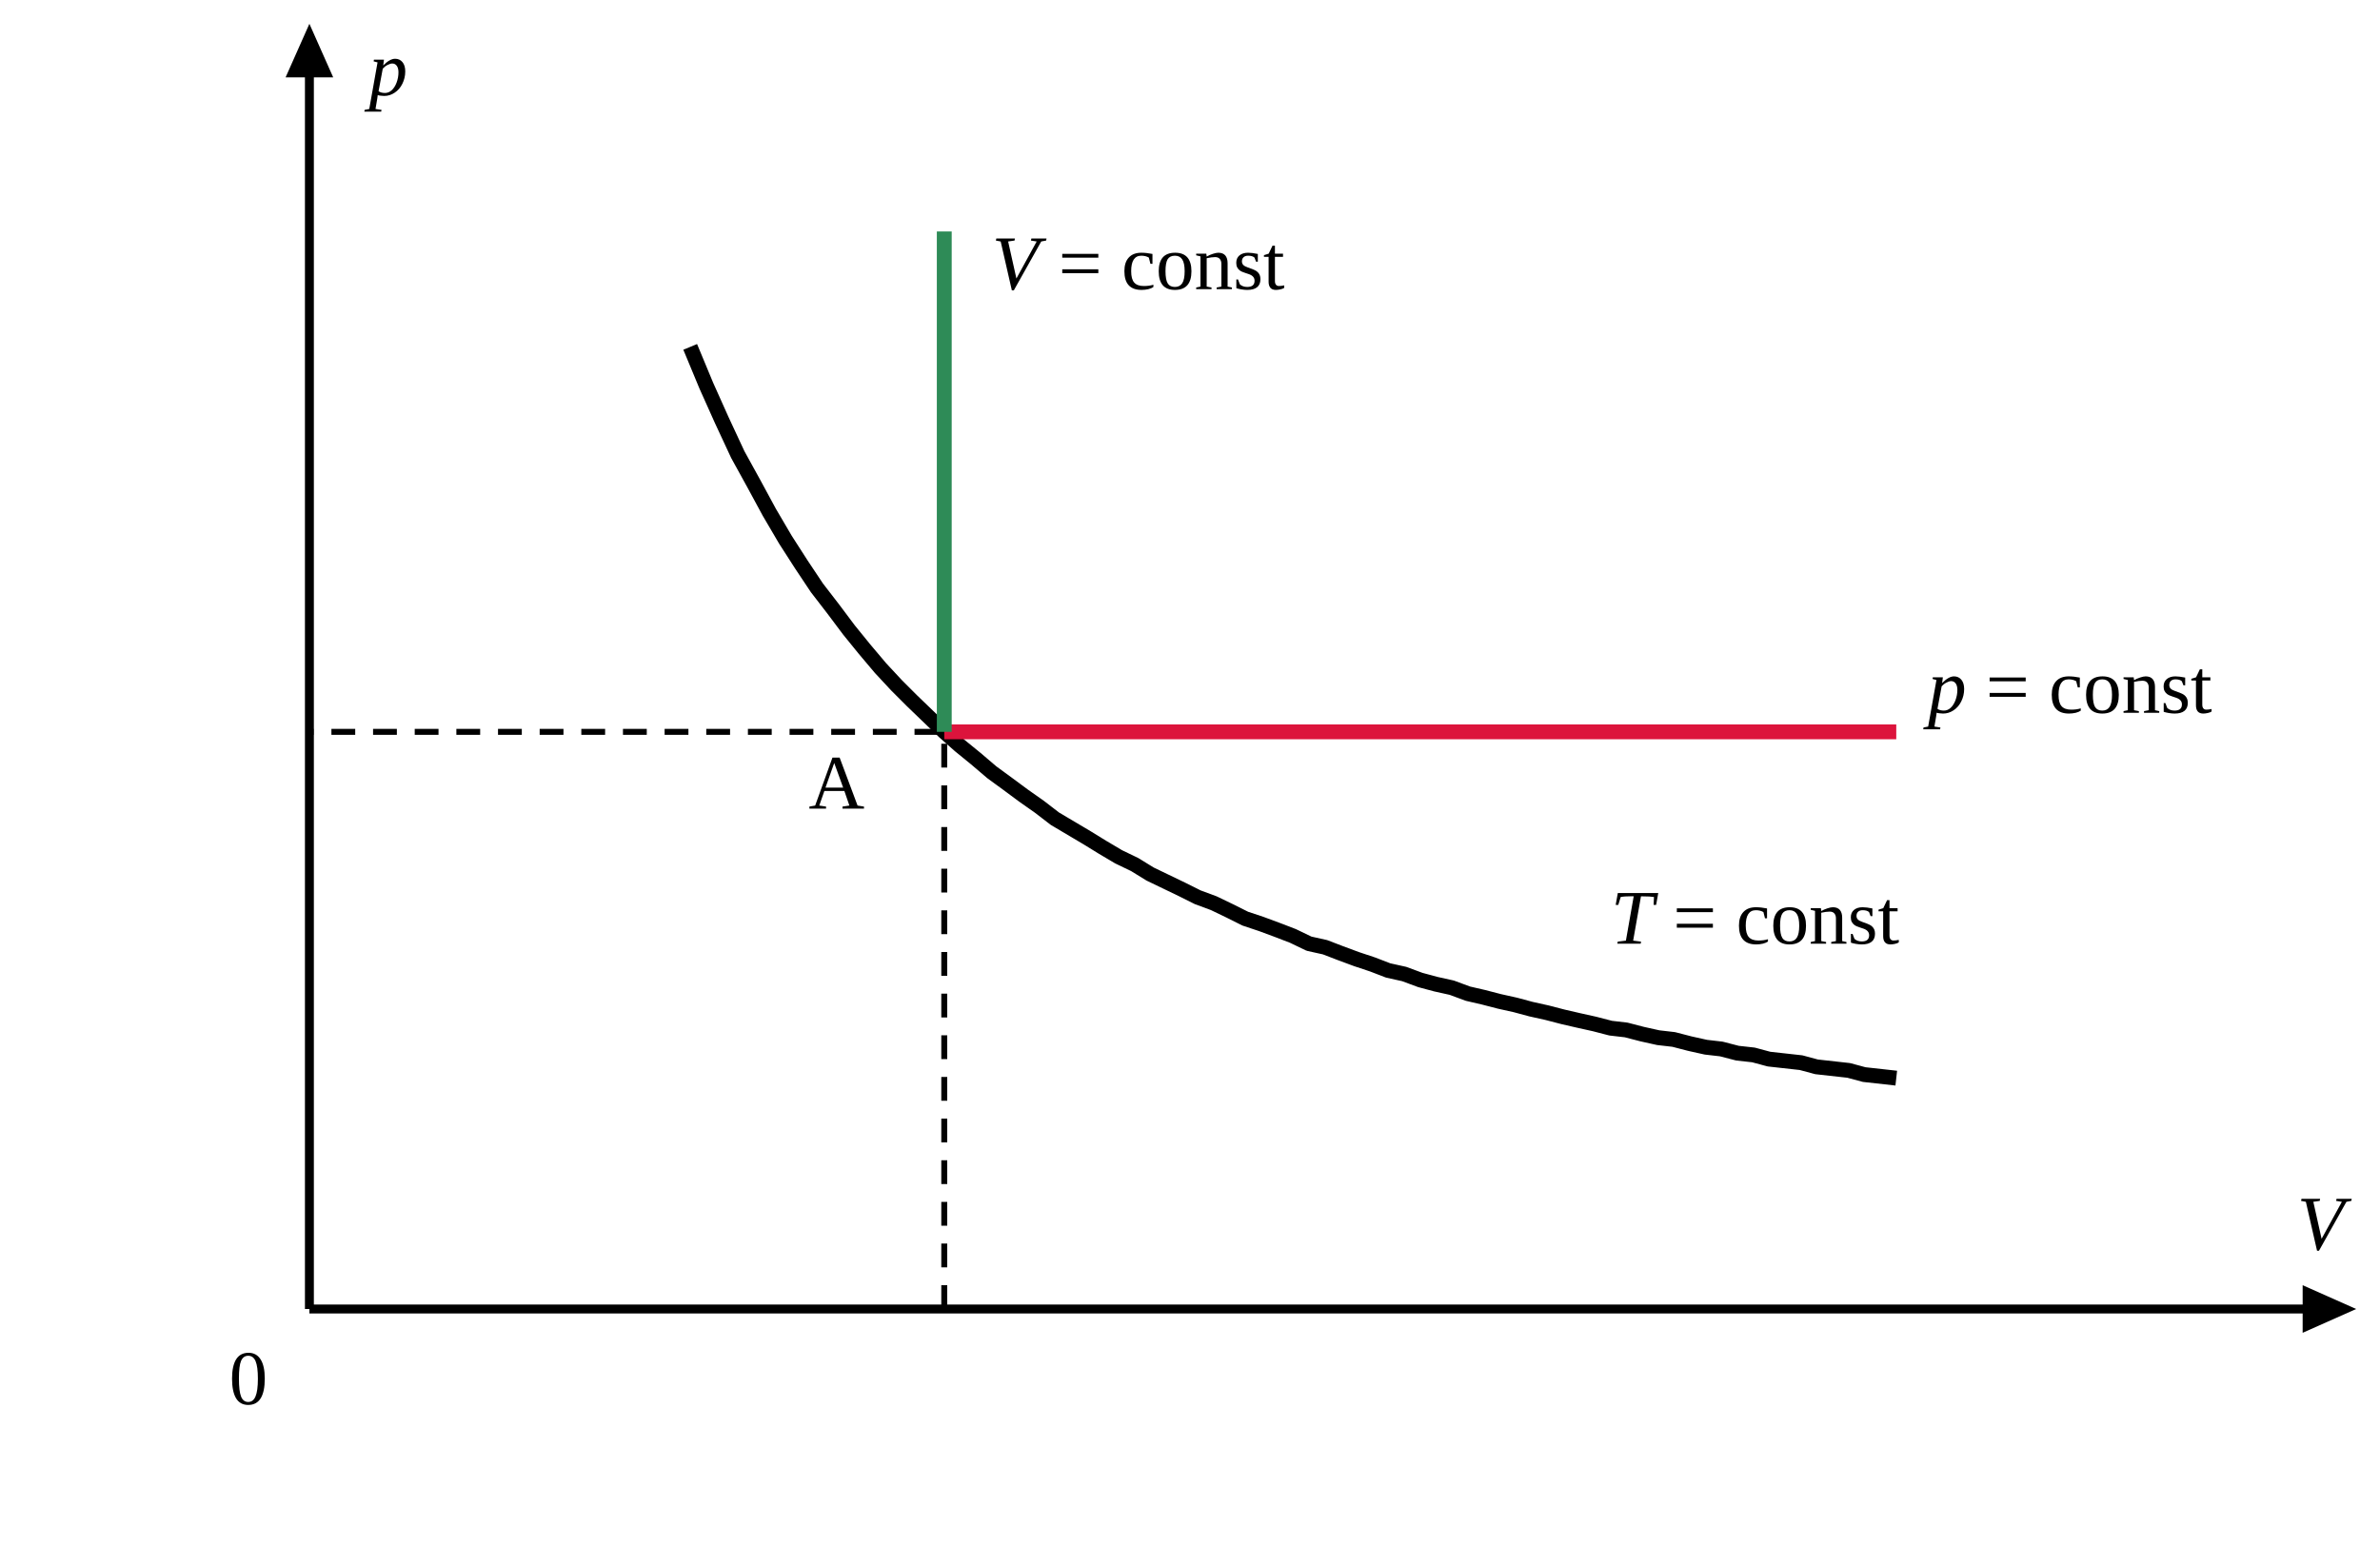
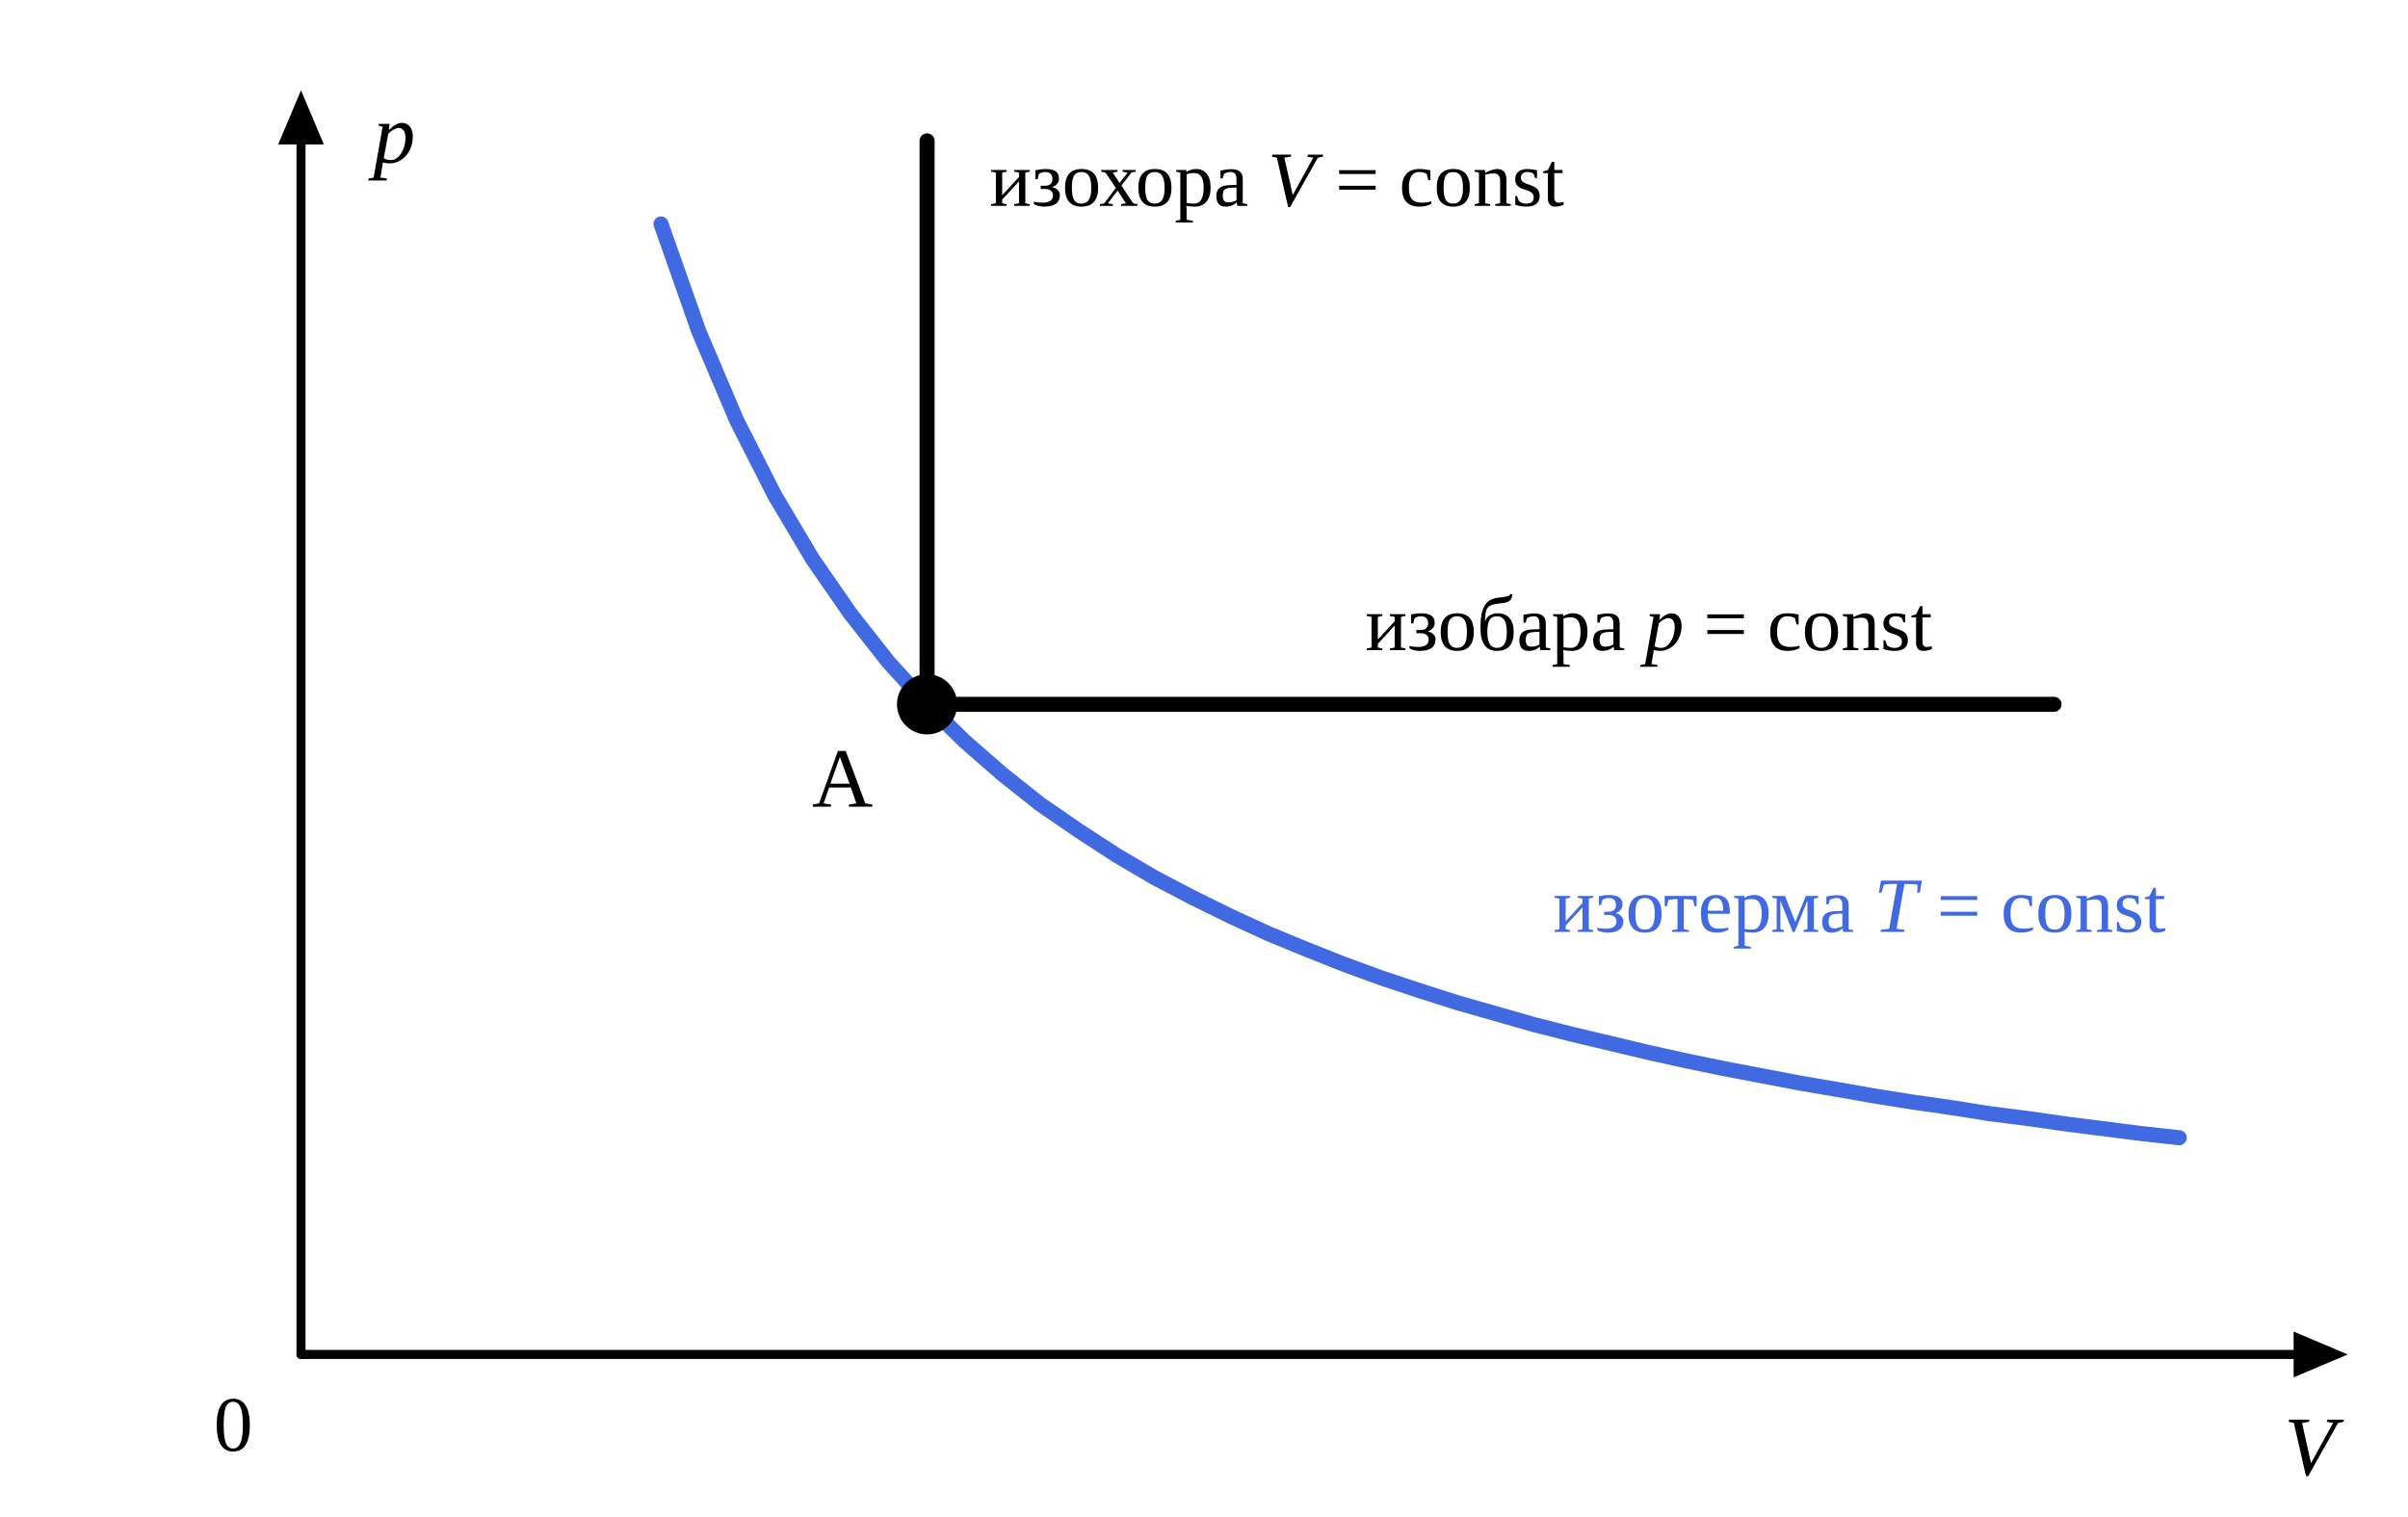
- <svg xmlns="http://www.w3.org/2000/svg" viewBox="0 0 400 260" width="400" height="260" class="fig-svg" font-size="13" fill="none" stroke="currentColor">
-   <path class="fig-axis" stroke-width="1.5" d="M52 220H392M52 220V8" />
-   <path class="fig-axis" fill="currentColor" stroke="none" d="M396 220l-9 -4v8zM52 4l-4 9h8z" />
-   <g class="fig-text" fill="currentColor" stroke="none">
-     <text x="45" y="236" text-anchor="end">0</text>
-     <text x="394" y="210" text-anchor="end">
-       <tspan font-style="italic">V</tspan>
-     </text>
-     <text x="62" y="16">
-       <tspan font-style="italic">p</tspan>
-     </text>
+ <svg xmlns="http://www.w3.org/2000/svg" viewBox="0 0 400 252" width="400" height="252" class="fig-svg" font-size="14" fill="none" stroke="currentColor" stroke-linecap="round">
+   <path stroke-width="1.5" d="M50 225L383.7 225" />
+   <path fill="currentColor" stroke="none" d="M390 225L381 228.8L381 221.2Z" />
+   <path stroke-width="1.5" d="M50 225L50 21.3" />
+   <path fill="currentColor" stroke="none" d="M50 15L53.8 24L46.2 24Z" />
+   <text x="388" y="245" text-anchor="end" font-size="14" fill="currentColor" stroke="none">
+     <tspan font-style="italic">V</tspan>
+   </text>
+   <text x="62" y="27" text-anchor="start" font-size="14" fill="currentColor" stroke="none">
+     <tspan font-style="italic">p</tspan>
+   </text>
+   <text x="42" y="241" text-anchor="end" font-size="13" fill="currentColor" stroke="none">0</text>
+   <g class="fig-accent" color="royalblue">
+     <path fill="none" stroke-width="2.5" stroke-linejoin="round" d="M109.8 37.2L116.1 55.1L122.4 69.9L128.7 82.3L135 92.9L141.3 102L147.6 110L153.9 116.9L160.2 123.1L166.5 128.6L172.8 133.6L179.2 138L185.5 142.1L191.8 145.8L198.1 149.1L204.4 152.2L210.7 155.1L217 157.7L223.3 160.2L229.6 162.5L235.9 164.6L242.2 166.6L248.5 168.4L254.8 170.2L261.1 171.8L267.4 173.3L273.7 174.8L280 176.2L286.3 177.5L292.6 178.7L298.9 179.9L305.3 181L311.6 182.1L317.9 183.1L324.2 184L330.5 185L336.8 185.8L343.1 186.7L349.4 187.5L355.7 188.3L362 189" />
  </g>
-   <path class="fig-guide" stroke-width="1" stroke-dasharray="4 3" d="M158.7 220V123H52" />
-   <polyline class="fig-line" stroke-width="2.5" stroke-linejoin="round" points="116,58.3 118.7,64.8 121.3,70.6 124,76.4 126.7,81.3 129.3,86.1 132,90.7 134.7,94.9 137.3,98.8 140,102.3 142.7,105.9 145.3,109.1 148,112.3 150.7,115.2 153.3,117.8 156,120.4 158.7,123 161.3,125.3 164,127.5 166.7,129.8 169.3,131.7 172,133.7 174.7,135.6 177.3,137.6 180,139.2 182.7,140.8 185.3,142.4 188,144 190.7,145.3 193.3,146.9 196,148.2 198.7,149.5 201.3,150.8 204,151.8 206.7,153.1 209.3,154.4 212,155.3 214.7,156.3 217.3,157.3 220,158.6 222.7,159.2 225.3,160.2 228,161.2 230.7,162.1 233.3,163.1 236,163.7 238.7,164.7 241.3,165.4 244,166 246.7,167 249.3,167.6 252,168.3 254.7,168.9 257.3,169.6 260,170.2 262.7,170.9 265.3,171.5 268,172.1 270.7,172.8 273.3,173.1 276,173.8 278.7,174.4 281.3,174.7 284,175.4 286.7,176 289.3,176.3 292,177 294.7,177.3 297.3,178 300,178.3 302.7,178.6 305.3,179.3 308,179.6 310.7,179.9 313.3,180.6 316,180.9 318.7,181.2" />
-   <g class="fig-force" color="crimson">
-     <polyline class="fig-line" stroke-width="2.5" stroke-linejoin="round" points="158.7,123 318.7,123" />
+   <path fill="none" stroke-width="2.5" stroke-linejoin="round" d="M154 117L341.2 117" />
+   <path fill="none" stroke-width="2.5" stroke-linejoin="round" d="M154 117L154 23.4" />
+   <circle cx="154" cy="117" r="4.5" fill="currentColor" stroke-width="1" />
+   <text x="145" y="134" text-anchor="end" font-size="14" fill="currentColor" stroke="none">A</text>
+   <g class="fig-accent" color="royalblue">
+     <text x="258" y="154.8" text-anchor="start" font-size="13" fill="currentColor" stroke="none">изотерма <tspan font-style="italic">T</tspan> = const</text>
  </g>
-   <g class="fig-vel" color="seagreen">
-     <polyline class="fig-line" stroke-width="2.5" stroke-linejoin="round" points="158.7,123 158.7,38.9" />
-   </g>
-   <text x="270.7" y="158.6" text-anchor="start" font-size="13" fill="currentColor" stroke="none">
-     <tspan font-style="italic">T</tspan> = const</text>
-   <text x="324" y="119.8" text-anchor="start" font-size="13" fill="currentColor" stroke="none">
-     <tspan font-style="italic">p</tspan> = const</text>
-   <text x="166.7" y="48.6" text-anchor="start" font-size="13" fill="currentColor" stroke="none">
-     <tspan font-style="italic">V</tspan> = const</text>
-   <text x="145.3" y="135.9" text-anchor="end" font-size="13" fill="currentColor" stroke="none">A</text>
+   <text x="226.8" y="108" text-anchor="start" font-size="13" fill="currentColor" stroke="none">изобара <tspan font-style="italic">p</tspan> = const</text>
+   <text x="164.4" y="34.2" text-anchor="start" font-size="13" fill="currentColor" stroke="none">изохора <tspan font-style="italic">V</tspan> = const</text>
</svg>
